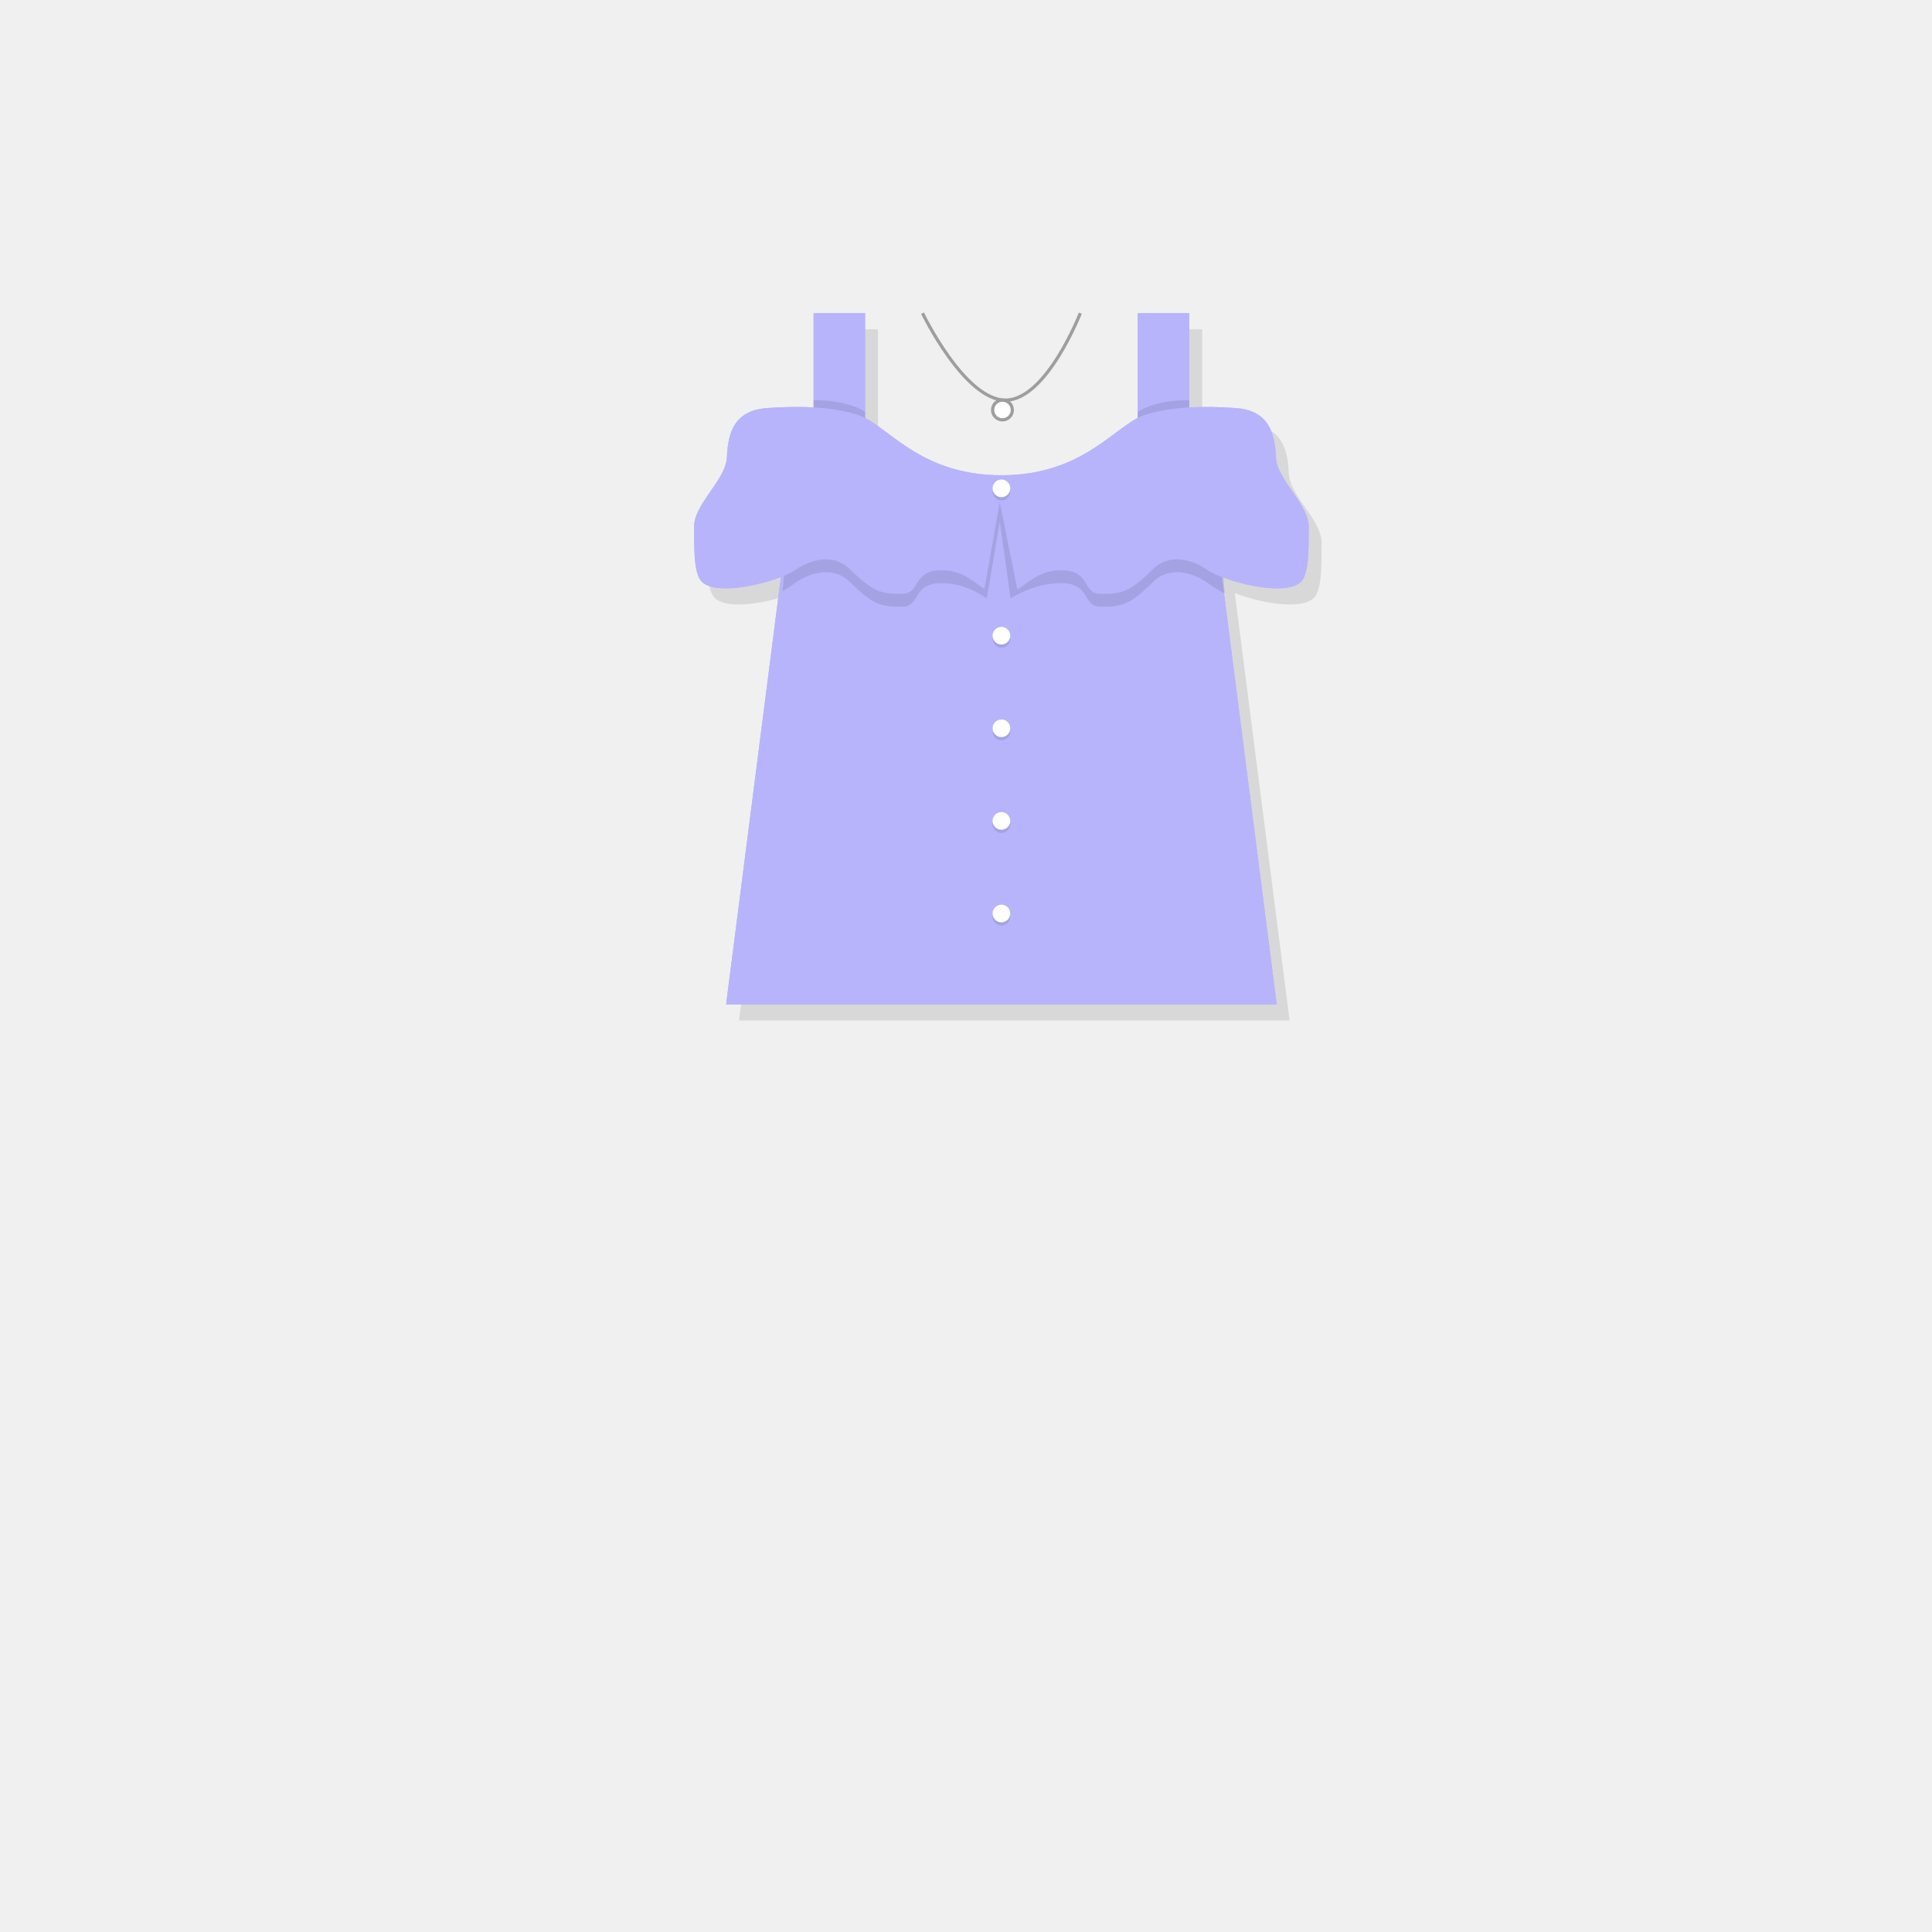
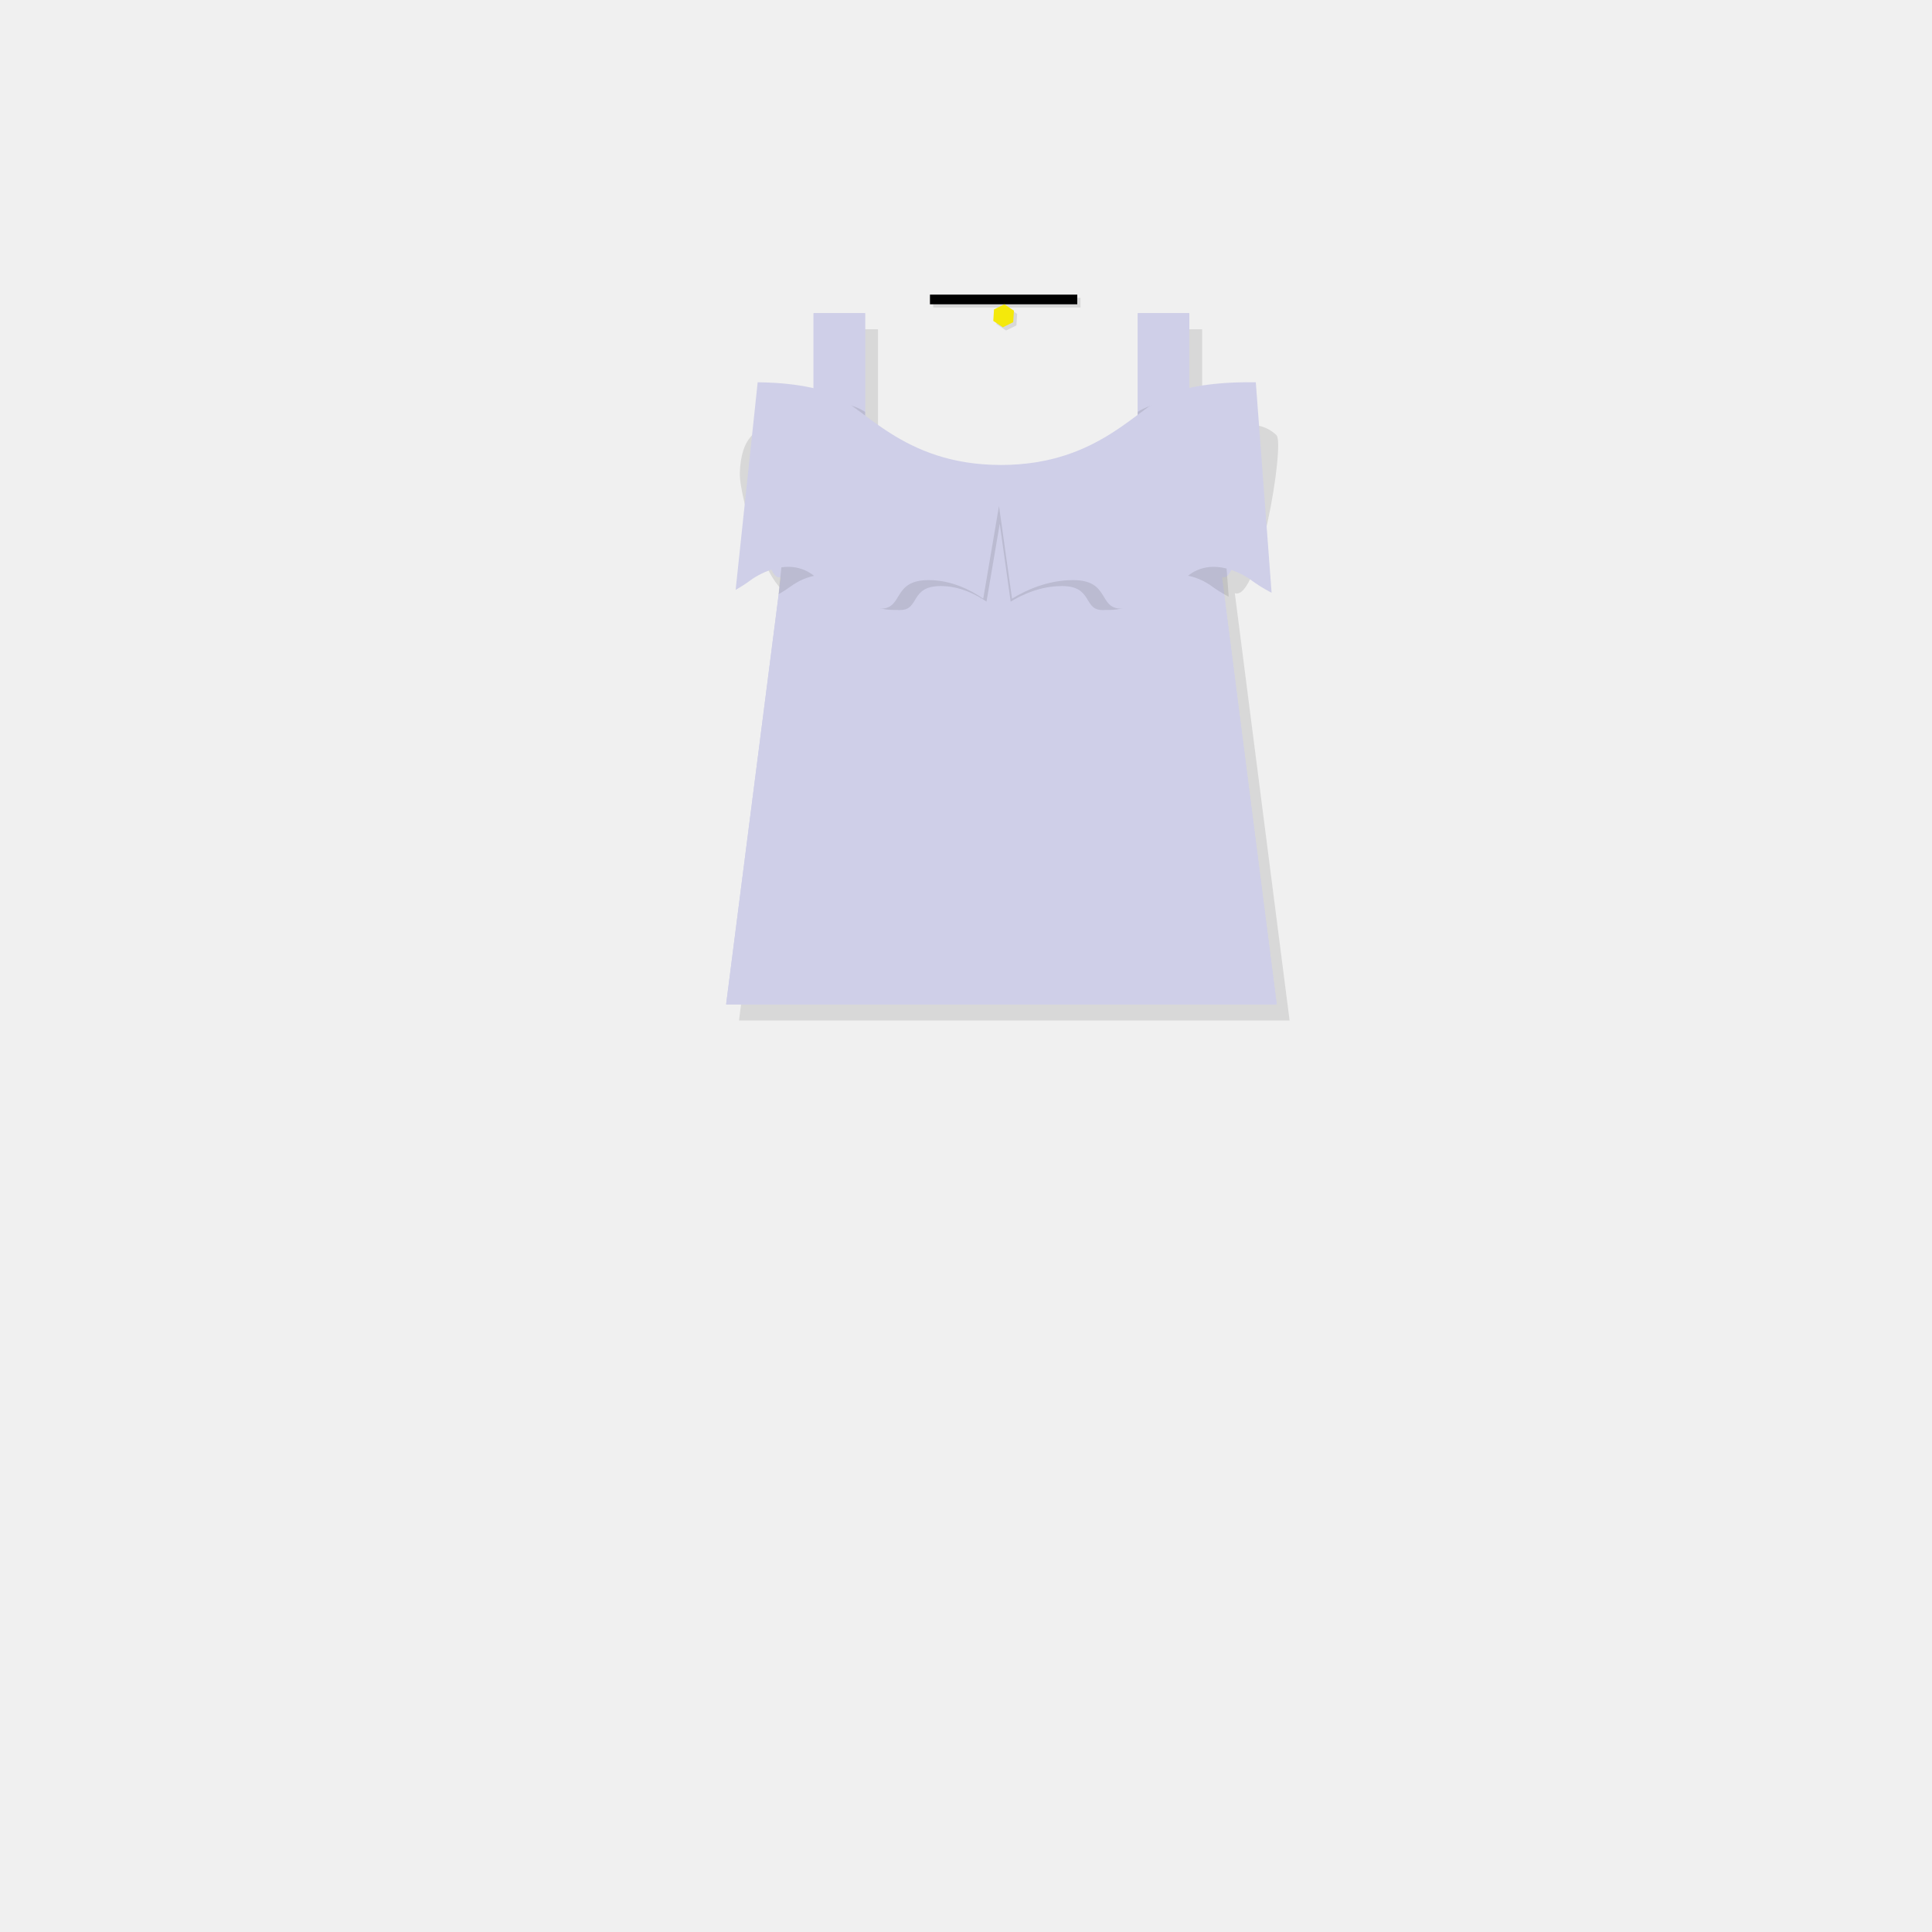
<svg xmlns="http://www.w3.org/2000/svg" version="1.1" id="레이어_1" x="0px" y="0px" width="600px" height="600px" viewBox="0 0 600 600" enable-background="new 0 0 600 600" xml:space="preserve">
+   <rect x="289.805" y="92.5" opacity="0.1" width="45.75" height="3" />
+   <polygon opacity="0.1" points="309.471,100.659 309.701,97.086 312.91,95.5 315.889,97.485 315.658,101.058 312.449,102.645 " />
  <g id="레이어_2_1_" display="none">
    <rect x="196.5" y="45" display="inline" fill="none" stroke="#000000" stroke-miterlimit="10" width="229" height="229" />
    <rect x="196.5" y="284.241" display="inline" fill="none" stroke="#000000" stroke-miterlimit="10" width="229" height="272.759" />
    <rect x="440.5" y="45" display="inline" fill="none" stroke="#000000" stroke-miterlimit="10" width="127" height="127" />
    <rect x="440.5" y="188.833" display="inline" fill="none" stroke="#000000" stroke-miterlimit="10" width="127" height="127" />
    <rect x="440.5" y="333.5" display="inline" fill="none" stroke="#000000" stroke-miterlimit="10" width="127" height="223.5" />
  </g>
-   <g id="레이어_1_1_">
-     <g id="레이어_2_3_">
-       <g>
-         <g opacity="0.1">
-           <path d="M400.244,146.865c-0.187-4.914-1.171-8.989-3.799-11.678c-1.916-1.959-4.702-3.183-8.688-3.46      c-4.479-0.311-9.475-0.474-14.424-0.196v-29.272h-16v32.548c-8.499,4.384-18.552,17.785-42.334,17.785      c-23.781,0-33.835-13.4-42.333-17.784v-32.549h-16v29.273c-4.95-0.278-9.946-0.115-14.426,0.196      c-3.984,0.277-6.771,1.5-8.686,3.46c-2.628,2.689-3.614,6.764-3.799,11.678c-0.278,7.368-10.534,14.753-10.195,22.124      c0.168,3.65-0.516,13.934,2.442,16.728c4.197,3.956,17.075,1.345,24.513-1.513L229.5,316.925h171l-17.016-132.719      c7.438,2.856,20.313,5.467,24.511,1.511c2.957-2.794,2.272-13.078,2.44-16.728C410.777,161.618,400.521,154.233,400.244,146.865      z" />
-         </g>
-         <g>
-           <path fill="#B7B4FC" d="M396.244,141.865c-0.187-4.914-1.171-8.989-3.799-11.678c-1.916-1.959-4.702-3.183-8.688-3.46      c-4.479-0.311-9.475-0.474-14.424-0.196V97.258h-16v32.548c-8.499,4.384-18.552,17.785-42.334,17.785      c-23.781,0-33.835-13.4-42.333-17.784V97.258h-16v29.273c-4.95-0.278-9.946-0.115-14.426,0.196      c-3.984,0.277-6.771,1.5-8.686,3.46c-2.628,2.689-3.614,6.764-3.799,11.678c-0.278,7.368-10.534,14.753-10.195,22.124      c0.168,3.65-0.516,13.934,2.442,16.728c4.197,3.956,17.075,1.345,24.513-1.513L225.5,311.924h171l-17.016-132.719      c7.438,2.856,20.313,5.467,24.511,1.511c2.957-2.794,2.272-13.078,2.44-16.728C406.777,156.618,396.521,149.233,396.244,141.865      z" />
-         </g>
-       </g>
-       <rect x="252.667" y="97.258" fill="#B7B4FC" width="16" height="48" />
-       <path opacity="0.1" enable-background="new    " d="M252.667,124.258v11c0,0,16,1.667,16,4s0-11.333,0-11.333    S263.889,124.258,252.667,124.258z" />
-       <rect x="353.334" y="97.258" fill="#B7B4FC" width="16" height="48" />
-       <path opacity="0.1" enable-background="new    " d="M369.334,124.258v11c0,0-16,1.667-16,4s0-11.333,0-11.333    S358.111,124.258,369.334,124.258z" />
-       <polygon fill="#B7B4FC" points="396.501,311.924 225.501,311.924 245.501,155.924 376.501,155.924   " />
-       <g>
-         <g>
-           <path opacity="0.1" enable-background="new    " d="M304.477,186.036c0.023,0.016,0.047,0.033,0.07,0.05l0.087-0.457      L304.477,186.036z" />
-           <path opacity="0.1" enable-background="new    " d="M376.312,130.403c-7.095-0.108-14.648,0.425-20.938,2.521      c-9.001,3-18.668,18.667-44.375,18.667s-35.375-15.667-44.375-18.667c-5.417-1.806-11.777-2.451-17.97-2.527l-5.653,53.209      c1.601-0.909,3.032-1.871,4.124-2.683c0.001-0.001,9.75-7.25,17,0s10,7.5,16,7.5s2.875-7.325,12.375-7.325      c5.874,0,10.864,2.621,13.958,4.758l4.042-23.765l3.334,23.767c3.52-2.162,9.111-4.758,15.665-4.758      c9.5,0,6.375,7.325,12.375,7.325s8.75-0.25,16-7.5c7.249-7.25,16.999-0.001,17,0c1.396,1.036,3.33,2.318,5.485,3.417      L376.312,130.403z" />
-         </g>
-       </g>
-       <g>
-         <path fill="#B7B4FC" d="M396.244,141.865c-0.187-4.914-1.171-8.989-3.799-11.678c-1.916-1.959-4.702-3.183-8.688-3.46     c-8.892-0.617-19.815-0.659-28.383,2.197c-9.001,3-18.668,18.667-44.375,18.667s-35.375-15.667-44.375-18.667     c-8.566-2.855-19.492-2.814-28.384-2.197c-3.984,0.277-6.771,1.5-8.686,3.46c-2.628,2.689-3.614,6.764-3.799,11.678     c-0.278,7.368-10.534,14.753-10.195,22.124c0.168,3.65-0.516,13.934,2.442,16.728c5.35,5.043,24.81-0.586,29.122-3.792     c0.001-0.001,9.75-7.25,17,0s10,7.5,16,7.5S283,177.1,292.5,177.1c6.653,0,9.63,3.586,13.221,5.739l4.779-26.915l5.451,27.102     c3.74-2.124,6.695-5.927,13.548-5.927c9.5,0,6.375,7.325,12.375,7.325s8.75-0.25,16-7.5c7.249-7.25,16.999-0.001,17,0     c4.312,3.206,23.772,8.835,29.122,3.792c2.957-2.794,2.272-13.078,2.441-16.728C406.777,156.618,396.521,149.233,396.244,141.865     z" />
-       </g>
-       <circle opacity="0.1" enable-background="new    " cx="311" cy="152.665" r="2.741" />
-       <circle fill="#FFFFFF" cx="311" cy="151.665" r="2.741" />
-       <circle opacity="0.1" enable-background="new    " cx="311" cy="198.424" r="2.741" />
-       <circle fill="#FFFFFF" cx="311" cy="197.424" r="2.741" />
-       <circle opacity="0.1" enable-background="new    " cx="311" cy="227.183" r="2.741" />
-       <circle fill="#FFFFFF" cx="311" cy="226.183" r="2.741" />
-       <circle opacity="0.1" enable-background="new    " cx="311" cy="255.942" r="2.741" />
-       <circle fill="#FFFFFF" cx="311" cy="254.942" r="2.741" />
-       <circle opacity="0.1" enable-background="new    " cx="311" cy="284.701" r="2.741" />
-       <circle fill="#FFFFFF" cx="311" cy="283.701" r="2.741" />
-     </g>
-     <path fill="none" stroke="#9E9E9E" stroke-miterlimit="10" d="M286.499,97.258c0,0,13.018,27,25.759,27   c12.741,0,23.241-27,23.241-27" />
-     <circle fill="#FFFFFF" stroke="#9E9E9E" stroke-miterlimit="10" cx="311.324" cy="127.324" r="3.066" />
-   </g>
+   <path opacity="0.1" d="M396.445,135.187c-1.916-1.959-4.702-3.183-8.688-3.46c-4.479-0.311-9.475-0.474-14.424-0.196v-29.272h-16  v32.548c-8.499,4.384-18.552,17.785-42.334,17.785c-23.781,0-33.835-13.4-42.333-17.784v-32.549h-16v29.273  c-4.95-0.278-9.946-0.115-14.426,0.196c-3.984,0.277-6.771,1.5-8.686,3.46c-2.628,2.689-3.614,6.764-3.799,11.678  c-0.278,7.368,9.322,40.197,16.76,37.339L229.5,316.925h171l-17.016-132.719C390.922,187.062,399.073,137.876,396.445,135.187z" />
+   <path fill="#CFCFE8" d="M383.757,126.727c-4.479-0.311-9.475-0.474-14.424-0.196V97.258h-16v32.548  c-8.499,4.384-18.552,17.785-42.334,17.785c-23.781,0-33.835-13.4-42.333-17.784V97.258h-16v29.273  c-4.95-0.278-9.946-0.115-14.426,0.196c-3.984,0.277-3.163,55.335,4.275,52.477L225.5,311.924h171l-17.016-132.719  C386.922,182.061,387.743,127.004,383.757,126.727z" />
+   <rect x="252.667" y="97.258" fill="#CFCFE8" width="16" height="48" />
+   <path opacity="0.1" enable-background="new    " d="M252.667,124.258v11c0,0,16,1.667,16,4s0-11.333,0-11.333  S263.889,124.258,252.667,124.258z" />
+   <rect x="353.334" y="97.258" fill="#CFCFE8" width="16" height="48" />
+   <path opacity="0.1" enable-background="new    " d="M369.334,124.258v11c0,0-16,1.667-16,4s0-11.333,0-11.333  S358.111,124.258,369.334,124.258z" />
+   <polygon fill="#CFCFE8" points="396.501,311.924 225.501,311.924 245.501,155.924 376.501,155.924 " />
+   <path opacity="0.1" enable-background="new    " d="M304.477,186.036c0.023,0.016,0.047,0.033,0.07,0.05l0.087-0.457  L304.477,186.036z" />
+   <path opacity="0.1" enable-background="new    " d="M377.463,130.403c-7.223-0.109-14.909,0.433-21.312,2.566  c-9.161,3.054-19,19-45.164,19c-26.165,0-36.005-15.946-45.165-19c-5.513-1.837-11.986-2.494-18.29-2.572l-5.753,54.156  c1.629-0.925,3.086-1.904,4.197-2.73c0.001-0.001,9.924-7.379,17.303,0c7.379,7.379,10.178,7.633,16.285,7.633  S282.49,182,292.159,182c5.979,0,11.057,2.667,14.207,4.842l4.113-24.188l3.394,24.19c3.582-2.2,9.273-4.842,15.944-4.842  c9.669,0,6.488,7.455,12.595,7.455c6.107,0,8.906-0.254,16.285-7.633c7.378-7.379,17.301-0.001,17.302,0  c1.421,1.054,3.39,2.359,5.583,3.478L377.463,130.403z" />
+   <circle opacity="0.1" enable-background="new    " cx="311" cy="152.665" r="2.741" />
+   <circle fill="#FFFFFF" cx="311" cy="151.665" r="2.741" />
+   <path opacity="0.1" fill="#CFCFE8" enable-background="new    " d="M302.569,193.087c0.029,0.02,0.06,0.041,0.089,0.063l0.11-0.578  L302.569,193.087z" />
+   <path fill="#CFCFE8" enable-background="new    " d="M390.001,118.723c-8.599-0.13-17.751,0.516-25.373,3.055  c-10.907,3.635-22.622,22.621-53.773,22.621s-42.867-18.985-53.773-22.621c-6.564-2.188-14.271-2.97-21.776-3.062l-6.849,64.478  c1.939-1.102,3.674-2.268,4.997-3.251c0.001-0.001,11.815-8.785,20.6,0c8.786,8.785,12.118,9.088,19.389,9.088  c7.271,0,3.484-8.876,14.996-8.876c7.118,0,13.165,3.176,16.914,5.765l4.898-28.798l4.04,28.801  c4.265-2.62,11.041-5.766,18.983-5.766c11.512,0,7.726,8.876,14.995,8.876c7.271,0,10.604-0.303,19.389-9.088  c8.784-8.785,20.599-0.001,20.601,0c1.691,1.256,4.035,2.81,6.646,4.141L390.001,118.723z" />
+   <rect x="288.805" y="91.5" width="45.75" height="3" />
+   <polygon fill="#F4E90B" points="308.471,99.659 308.701,96.086 311.91,94.5 314.889,96.485 314.658,100.058 311.449,101.645 " />
</svg>
